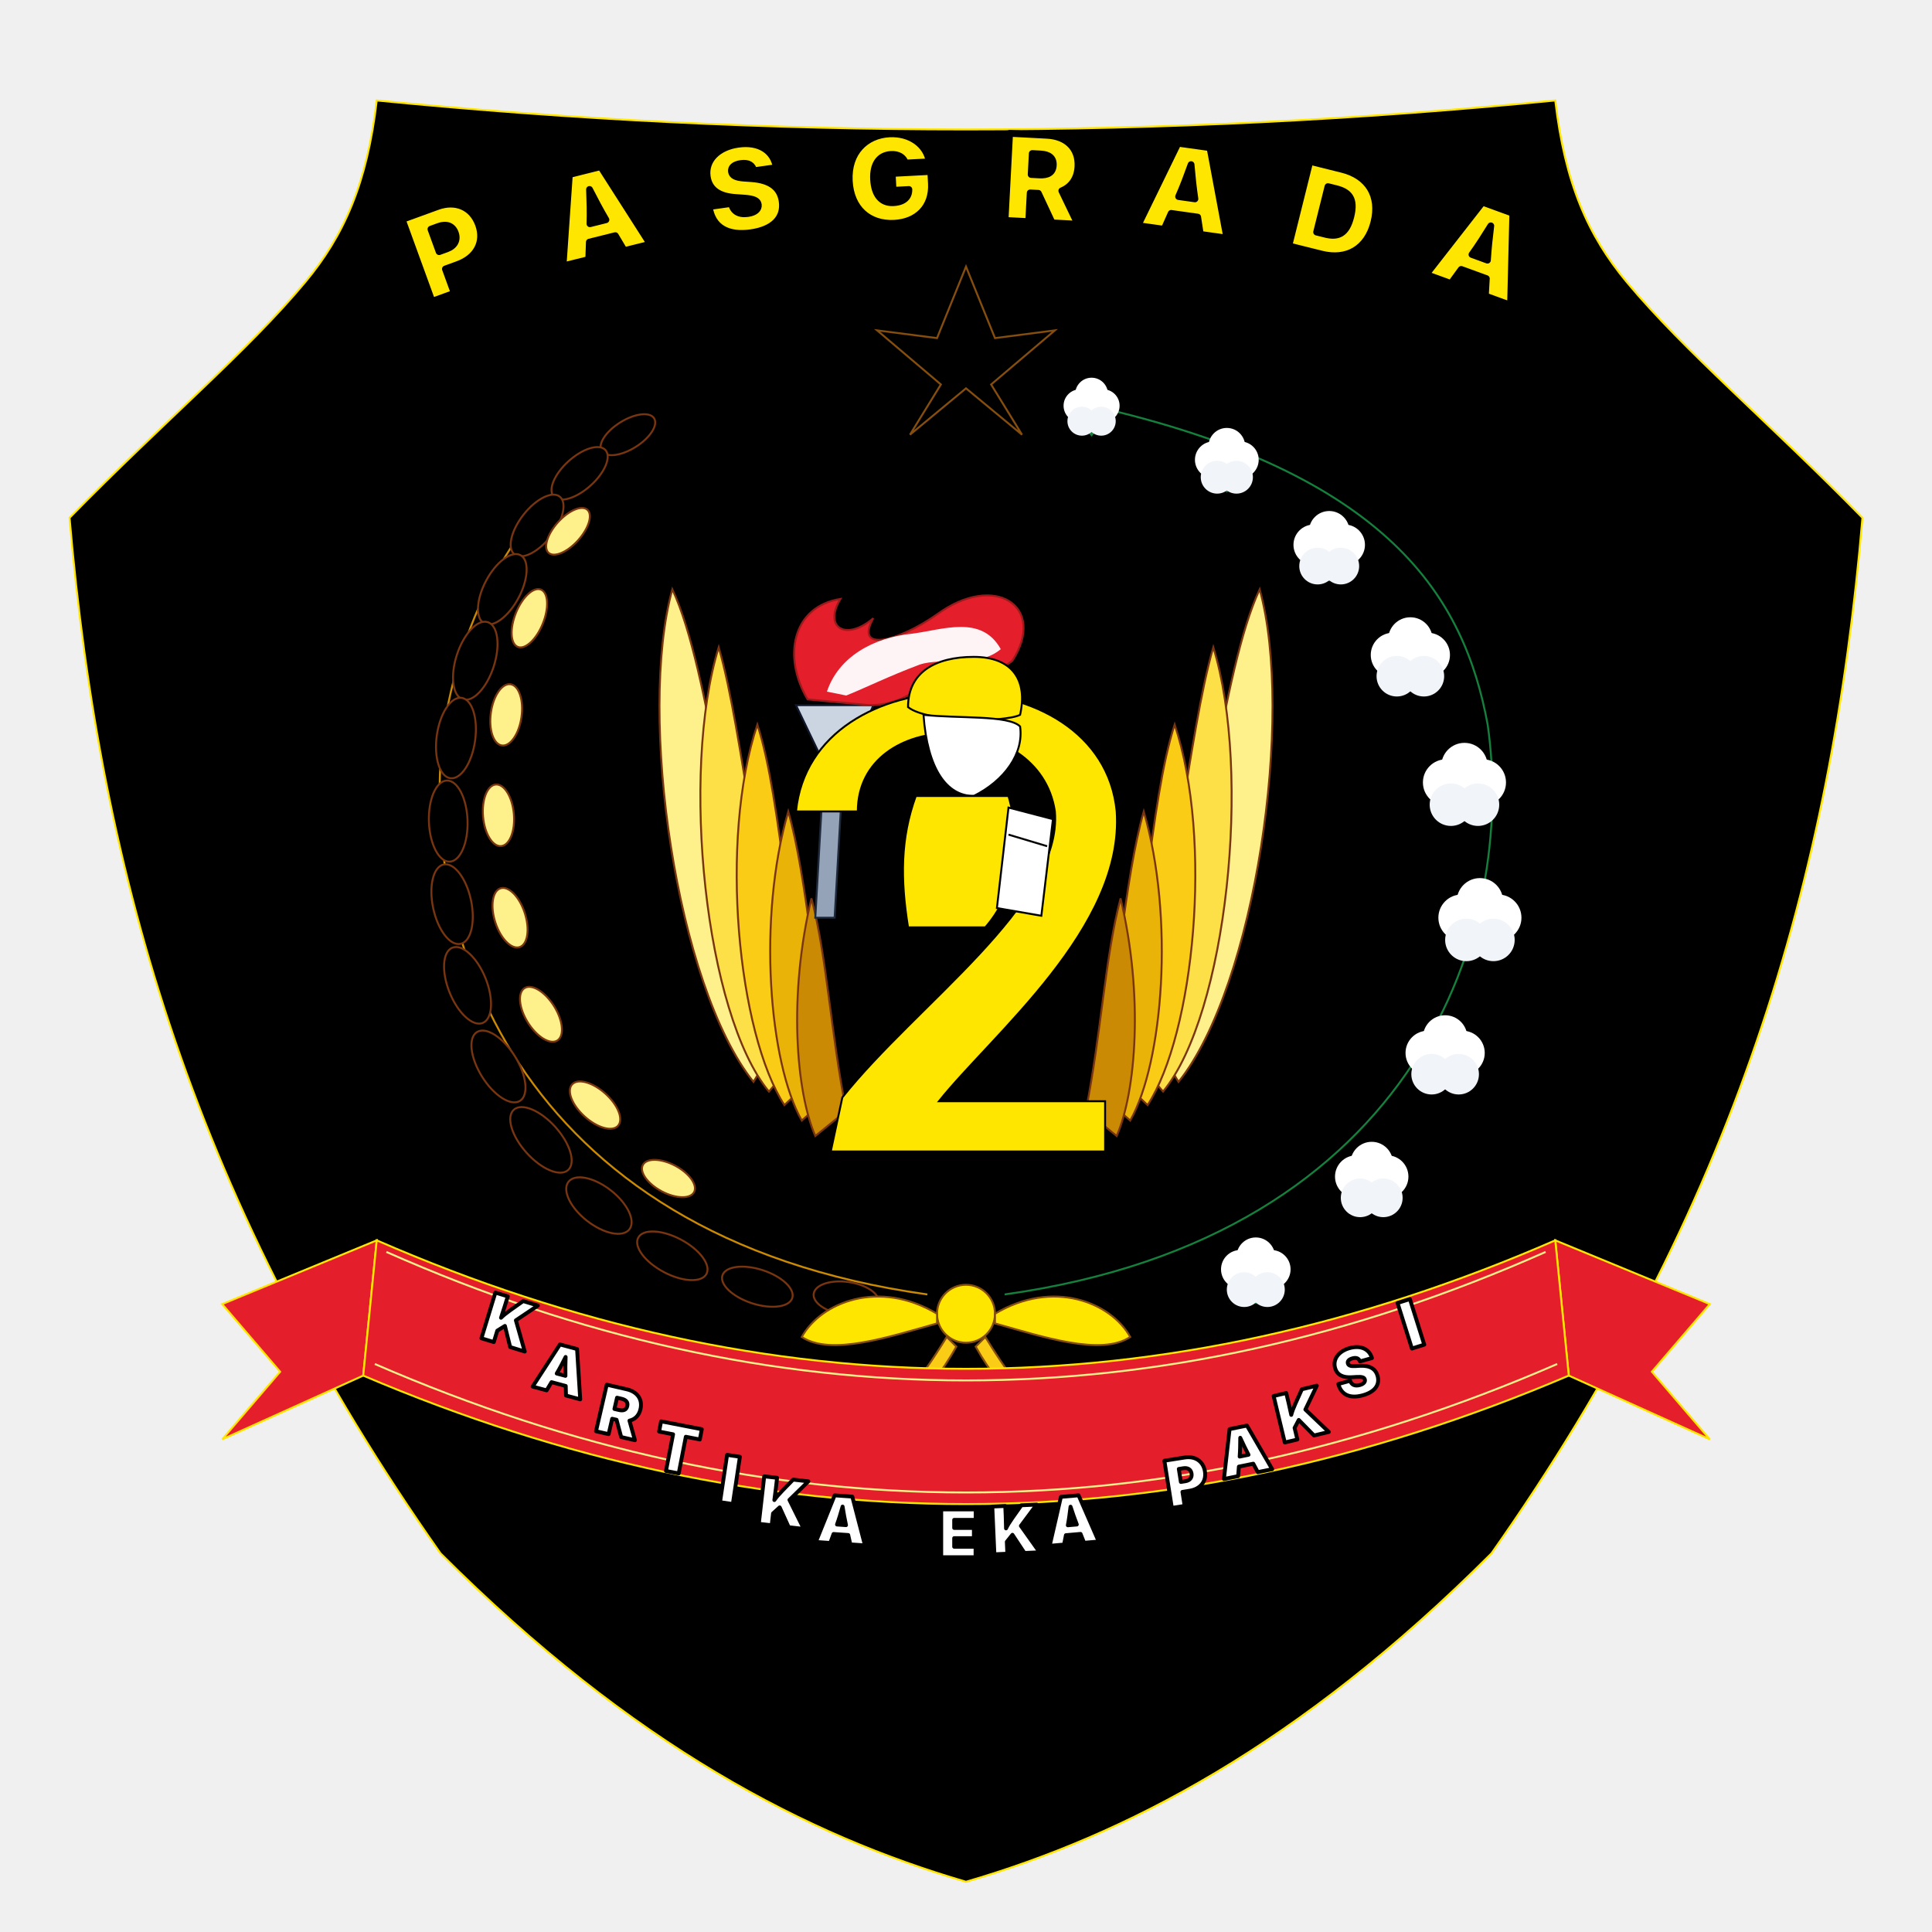
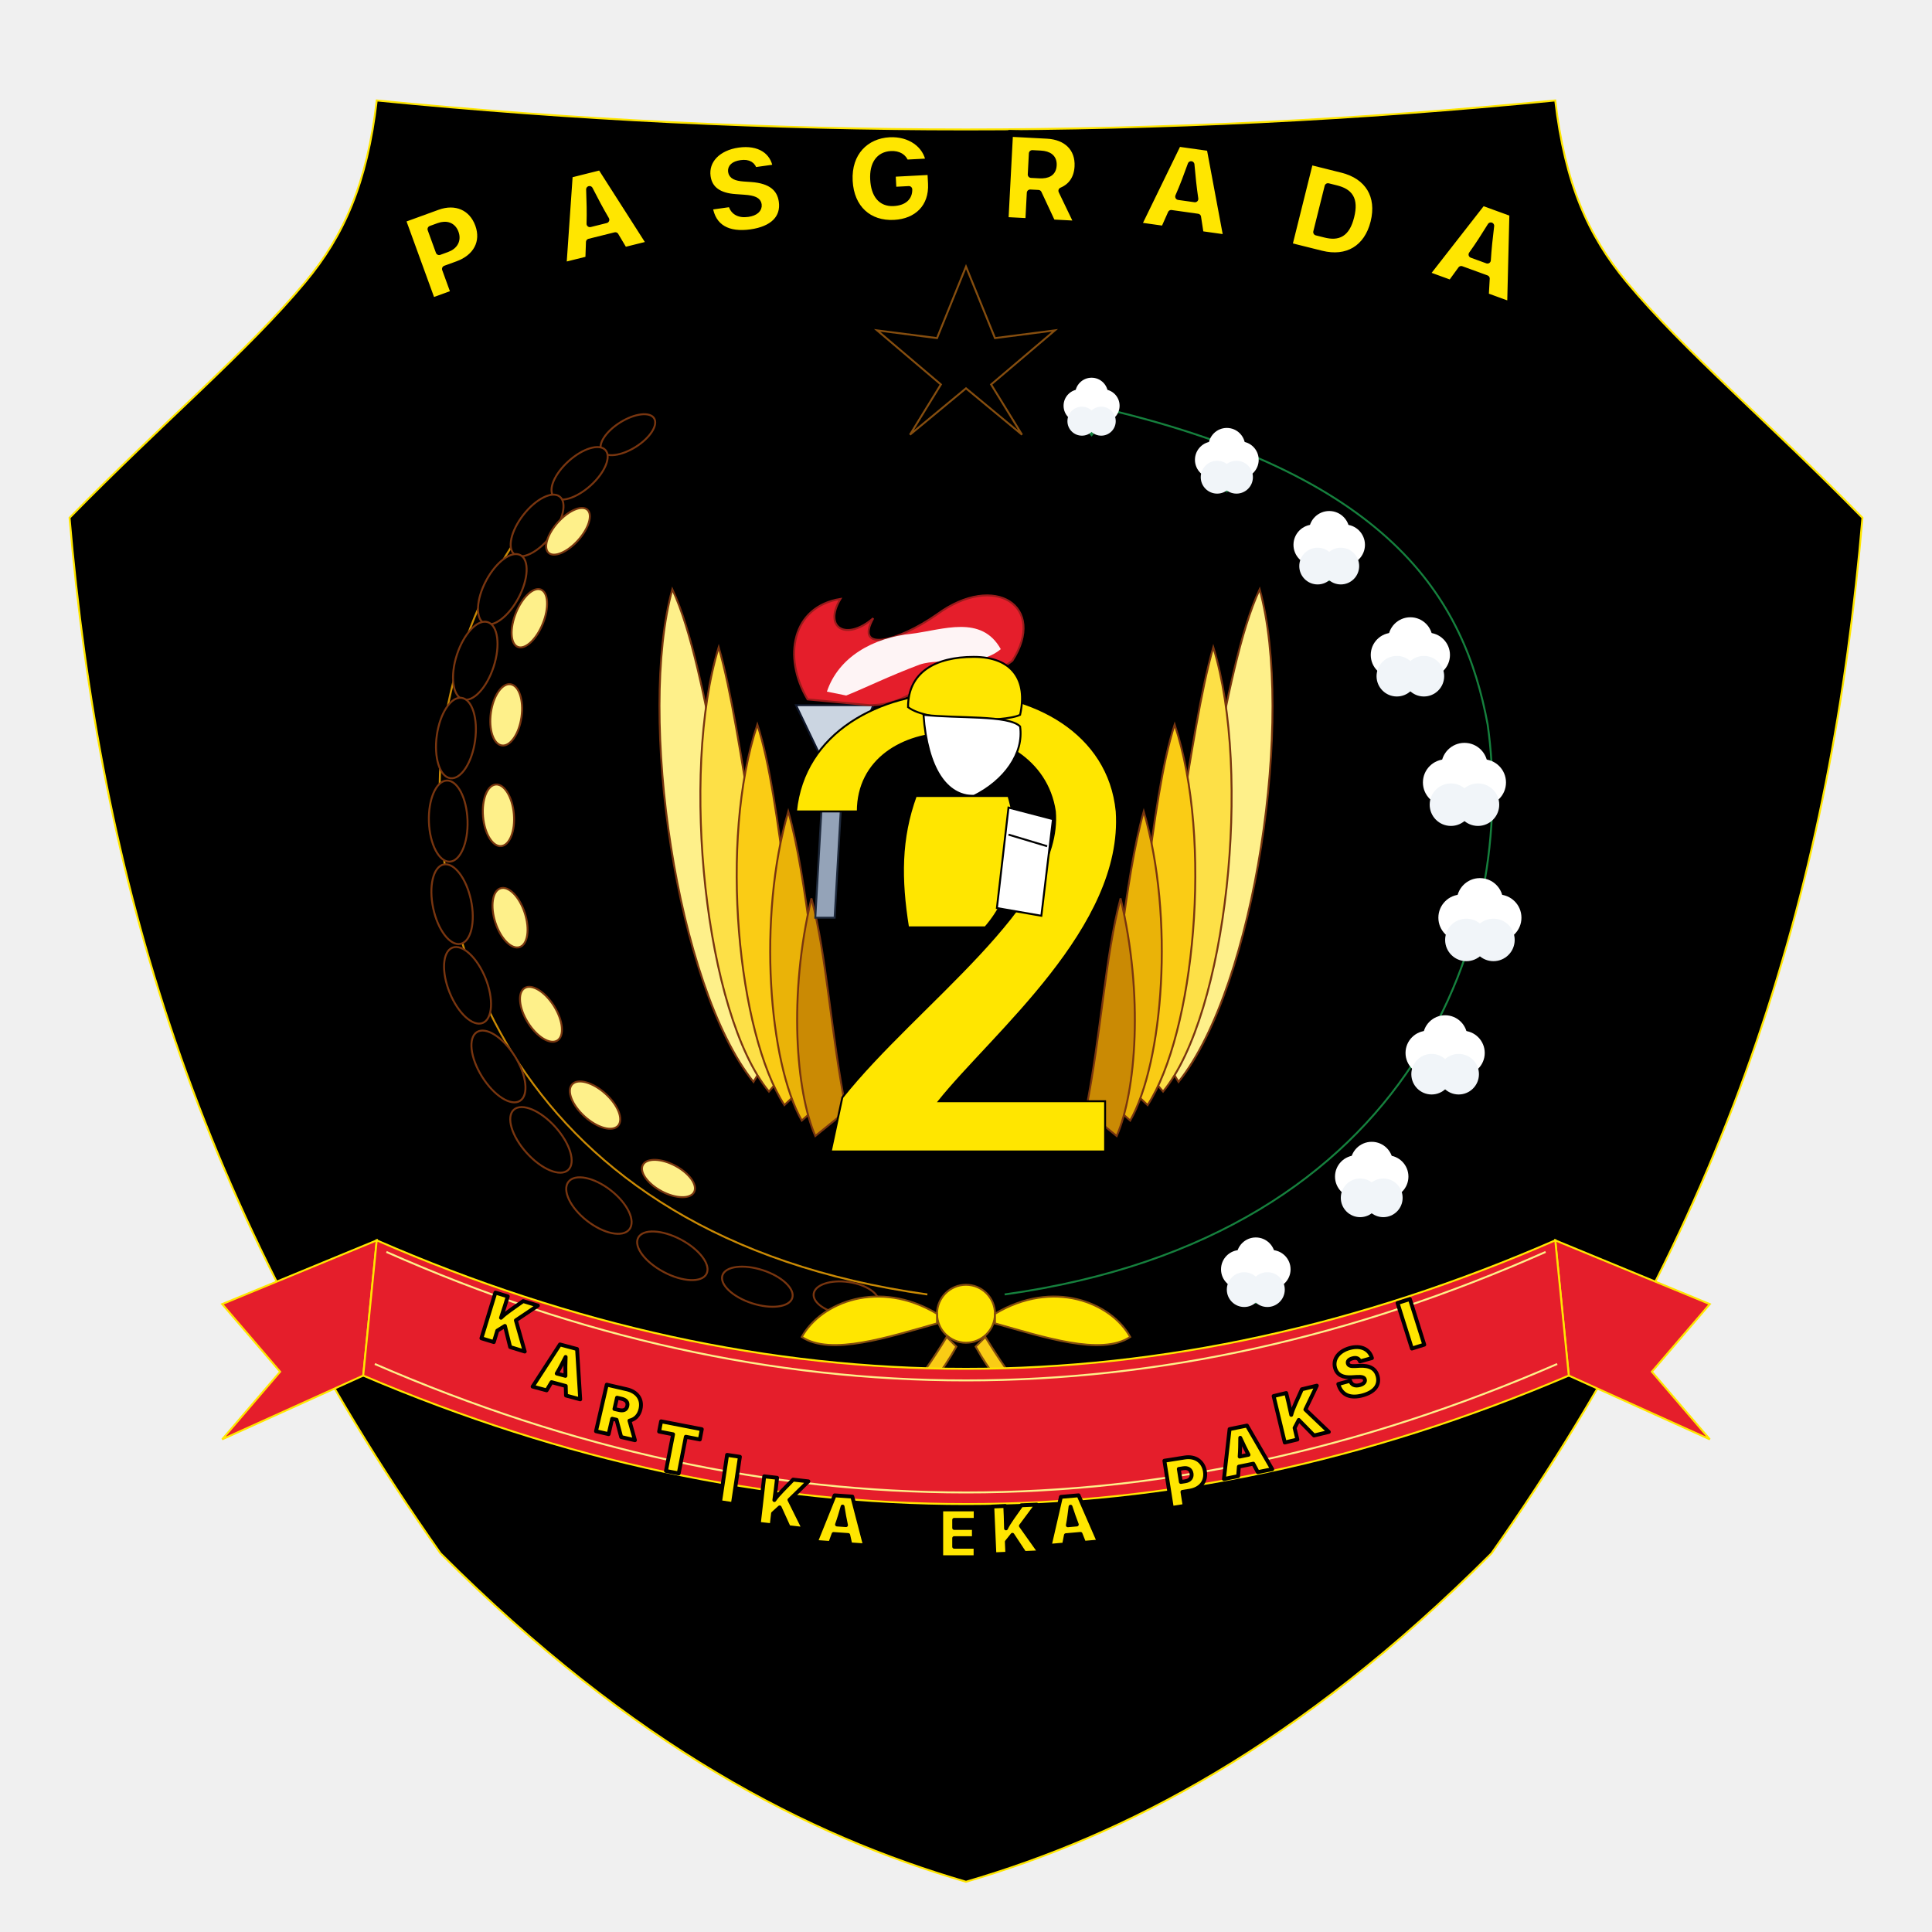
<svg xmlns="http://www.w3.org/2000/svg" viewBox="0 0 1000 1000" fill="none">
  <defs>
    <path id="pathPasgrada" d="M 230,178 Q 500,42 770,178" fill="none" />
    <path id="pathKartikaRibbon" d="M 232,710 Q 500,836 768,710" fill="none" />
    <linearGradient id="starLight" x1="0%" y1="0%" x2="100%" y2="100%">
      <stop offset="0%" stopColor="#FFF275" />
      <stop offset="100%" stopColor="#EAB308" />
    </linearGradient>
    <linearGradient id="starDark" x1="0%" y1="0%" x2="100%" y2="100%">
      <stop offset="0%" stopColor="#A16207" />
      <stop offset="100%" stopColor="#713F12" />
    </linearGradient>
    <linearGradient id="riceGrainGrad" x1="0%" y1="0%" x2="100%" y2="100%">
      <stop offset="0%" stopColor="#FEF08A" />
      <stop offset="50%" stopColor="#FACC15" />
      <stop offset="100%" stopColor="#CA8A04" />
    </linearGradient>
  </defs>
  <path d="M 195,52         Q 500,82 805,52         C 810,95 822,122 842,146         C 872,182 915,218 964,268         C 948,455 898,625 772,804         C 672,904 582,950 500,974         C 418,950 328,904 228,804         C 102,625 52,455 36,268         C 85,218 128,182 158,146         C 178,122 190,95 195,52 Z" fill="#000000" stroke="#FFE600" strokeWidth="16" strokeLinejoin="round" />
  <g id="pasgrada-letters" font-family="Impact, 'Arial Black', -apple-system, sans-serif" font-weight="900" font-size="62" fill="#FFE600" stroke="#000000" stroke-width="3.5" stroke-linejoin="round" text-anchor="middle">
    <text x="240.0" y="150.0" transform="rotate(-20.0 240.0 150.0)">P</text>
    <text x="314.0" y="132.0" transform="rotate(-14.0 314.0 132.0)">A</text>
    <text x="388.0" y="120.0" transform="rotate(-8.0 388.0 120.0)">S</text>
    <text x="462.0" y="115.0" transform="rotate(-3.0 462.0 115.0)">G</text>
    <text x="538.0" y="115.0" transform="rotate(3.0 538.0 115.0)">R</text>
    <text x="612.0" y="120.0" transform="rotate(8.0 612.0 120.0)">A</text>
    <text x="686.0" y="132.0" transform="rotate(14.0 686.0 132.0)">D</text>
    <text x="760.0" y="150.0" transform="rotate(20.0 760.0 150.0)">A</text>
  </g>
  <g transform="translate(500, 186)">
    <polygon points="0,-48 0,0 -15,-11" fill="url(#starLight)" />
    <polygon points="0,-48 0,0 15,-11" fill="url(#starDark)" />
    <polygon points="46,-15 0,0 15,-11" fill="url(#starLight)" />
    <polygon points="46,-15 0,0 13,13" fill="url(#starDark)" />
    <polygon points="29,39 0,0 13,13" fill="url(#starLight)" />
    <polygon points="29,39 0,0 0,15" fill="url(#starDark)" />
    <polygon points="-29,39 0,0 0,15" fill="url(#starDark)" />
    <polygon points="-29,39 0,0 -13,13" fill="url(#starLight)" />
    <polygon points="-46,-15 0,0 -13,13" fill="url(#starDark)" />
    <polygon points="-46,-15 0,0 -15,-11" fill="url(#starLight)" />
    <polygon points="0,-48 15,-11 46,-15 13,13 29,39 0,15 -29,39 -13,13 -46,-15 -15,-11" fill="none" stroke="#854D0E" strokeWidth="1.5" />
  </g>
  <g>
    <path d="M 480,670 C 265,640 215,480 230,375 C 240,315 270,255 335,215" fill="none" stroke="#CA8A04" strokeWidth="5.5" strokeLinecap="round" />
    <g fill="url(#riceGrainGrad)" stroke="#78350F" strokeWidth="1.2">
      <ellipse cx="325" cy="225" rx="16" ry="7.5" transform="rotate(-32 325 225)" />
      <ellipse cx="300" cy="245" rx="18" ry="8.5" transform="rotate(-42 300 245)" />
      <ellipse cx="278" cy="272" rx="19" ry="9" transform="rotate(-52 278 272)" />
      <ellipse cx="260" cy="305" rx="20" ry="9.5" transform="rotate(-62 260 305)" />
      <ellipse cx="246" cy="342" rx="21" ry="10" transform="rotate(-72 246 342)" />
      <ellipse cx="236" cy="382" rx="21" ry="10" transform="rotate(-82 236 382)" />
      <ellipse cx="232" cy="425" rx="21" ry="10" transform="rotate(-92 232 425)" />
      <ellipse cx="234" cy="468" rx="21" ry="10" transform="rotate(-102 234 468)" />
      <ellipse cx="242" cy="510" rx="21" ry="10" transform="rotate(-112 242 510)" />
      <ellipse cx="258" cy="552" rx="21" ry="10" transform="rotate(-122 258 552)" />
      <ellipse cx="280" cy="590" rx="21" ry="10" transform="rotate(-132 280 590)" />
      <ellipse cx="310" cy="624" rx="20" ry="10" transform="rotate(-142 310 624)" />
      <ellipse cx="348" cy="650" rx="20" ry="9.5" transform="rotate(-152 348 650)" />
      <ellipse cx="392" cy="666" rx="19" ry="9" transform="rotate(-162 392 666)" />
      <ellipse cx="438" cy="672" rx="17" ry="8.5" transform="rotate(-172 438 672)" />
      <ellipse cx="294" cy="275" rx="15" ry="7" transform="rotate(-48 294 275)" fill="#FEF08A" />
      <ellipse cx="274" cy="320" rx="16" ry="7.5" transform="rotate(-68 274 320)" fill="#FEF08A" />
      <ellipse cx="262" cy="370" rx="16" ry="8" transform="rotate(-82 262 370)" fill="#FEF08A" />
      <ellipse cx="258" cy="422" rx="16" ry="8" transform="rotate(-95 258 422)" fill="#FEF08A" />
      <ellipse cx="264" cy="475" rx="16" ry="8" transform="rotate(-108 264 475)" fill="#FEF08A" />
      <ellipse cx="280" cy="525" rx="16" ry="8" transform="rotate(-122 280 525)" fill="#FEF08A" />
      <ellipse cx="308" cy="572" rx="16" ry="8" transform="rotate(-138 308 572)" fill="#FEF08A" />
      <ellipse cx="346" cy="610" rx="15" ry="7.5" transform="rotate(-152 346 610)" fill="#FEF08A" />
    </g>
  </g>
  <g>
    <path d="M 520,670 C 735,640 785,480 770,375 C 758,310 720,245 565,210" fill="none" stroke="#15803D" strokeWidth="5.5" strokeLinecap="round" />
    <g transform="translate(565, 212)">
      <polygon points="-8,4 0,-12 8,4 0,14" fill="#15803D" />
      <circle cx="-6" cy="-2" r="8.5" fill="#FFFFFF" />
      <circle cx="6" cy="-2" r="8.5" fill="#FFFFFF" />
      <circle cx="0" cy="-8" r="8.5" fill="#FFFFFF" />
      <circle cx="-5" cy="6" r="7.5" fill="#F1F5F9" />
      <circle cx="5" cy="6" r="7.5" fill="#F1F5F9" />
    </g>
    <g transform="translate(635, 240)">
      <polygon points="-10,4 0,-13 10,4 0,15" fill="#15803D" />
      <circle cx="-7" cy="-2" r="9.5" fill="#FFFFFF" />
      <circle cx="7" cy="-2" r="9.5" fill="#FFFFFF" />
      <circle cx="0" cy="-9" r="9.5" fill="#FFFFFF" />
      <circle cx="-5" cy="7" r="8.5" fill="#F1F5F9" />
      <circle cx="5" cy="7" r="8.5" fill="#F1F5F9" />
    </g>
    <g transform="translate(688, 285)">
      <polygon points="-11,5 0,-14 11,5 0,16" fill="#15803D" />
      <circle cx="-8" cy="-3" r="10.5" fill="#FFFFFF" />
      <circle cx="8" cy="-3" r="10.5" fill="#FFFFFF" />
      <circle cx="0" cy="-10" r="10.5" fill="#FFFFFF" />
      <circle cx="-6" cy="8" r="9.5" fill="#F1F5F9" />
      <circle cx="6" cy="8" r="9.5" fill="#F1F5F9" />
    </g>
    <g transform="translate(730, 342)">
      <polygon points="-12,5 0,-14 12,5 0,16" fill="#15803D" />
      <circle cx="-9" cy="-3" r="11.5" fill="#FFFFFF" />
      <circle cx="9" cy="-3" r="11.5" fill="#FFFFFF" />
      <circle cx="0" cy="-11" r="11.5" fill="#FFFFFF" />
      <circle cx="-7" cy="8" r="10.5" fill="#F1F5F9" />
      <circle cx="7" cy="8" r="10.5" fill="#F1F5F9" />
    </g>
    <g transform="translate(758, 408)">
      <polygon points="-12,5 0,-15 12,5 0,17" fill="#15803D" />
      <circle cx="-9.5" cy="-3" r="12" fill="#FFFFFF" />
      <circle cx="9.5" cy="-3" r="12" fill="#FFFFFF" />
      <circle cx="0" cy="-11.5" r="12" fill="#FFFFFF" />
      <circle cx="-7" cy="8.5" r="11" fill="#F1F5F9" />
      <circle cx="7" cy="8.5" r="11" fill="#F1F5F9" />
    </g>
    <g transform="translate(766, 478)">
      <polygon points="-12,5 0,-15 12,5 0,17" fill="#15803D" />
      <circle cx="-9.5" cy="-3" r="12" fill="#FFFFFF" />
      <circle cx="9.5" cy="-3" r="12" fill="#FFFFFF" />
      <circle cx="0" cy="-11.5" r="12" fill="#FFFFFF" />
      <circle cx="-7" cy="8.5" r="11" fill="#F1F5F9" />
      <circle cx="7" cy="8.5" r="11" fill="#F1F5F9" />
    </g>
    <g transform="translate(748, 548)">
      <polygon points="-12,5 0,-14 12,5 0,16" fill="#15803D" />
      <circle cx="-9" cy="-3" r="11.5" fill="#FFFFFF" />
      <circle cx="9" cy="-3" r="11.5" fill="#FFFFFF" />
      <circle cx="0" cy="-11" r="11.5" fill="#FFFFFF" />
      <circle cx="-7" cy="8" r="10.5" fill="#F1F5F9" />
      <circle cx="7" cy="8" r="10.5" fill="#F1F5F9" />
    </g>
    <g transform="translate(710, 612)">
      <polygon points="-11,5 0,-14 11,5 0,16" fill="#15803D" />
      <circle cx="-8" cy="-3" r="11" fill="#FFFFFF" />
      <circle cx="8" cy="-3" r="11" fill="#FFFFFF" />
      <circle cx="0" cy="-10" r="11" fill="#FFFFFF" />
      <circle cx="-6" cy="8" r="10" fill="#F1F5F9" />
      <circle cx="6" cy="8" r="10" fill="#F1F5F9" />
    </g>
    <g transform="translate(650, 660)">
      <polygon points="-11,5 0,-13 11,5 0,15" fill="#15803D" />
      <circle cx="-8" cy="-3" r="10" fill="#FFFFFF" />
      <circle cx="8" cy="-3" r="10" fill="#FFFFFF" />
      <circle cx="0" cy="-9.5" r="10" fill="#FFFFFF" />
      <circle cx="-6" cy="7.5" r="9" fill="#F1F5F9" />
      <circle cx="6" cy="7.5" r="9" fill="#F1F5F9" />
    </g>
  </g>
  <g transform="translate(500, 680)">
    <circle cx="0" cy="0" r="15" fill="#FFE600" stroke="#854D0E" strokeWidth="2.5" />
    <path d="M -15,0 C -45,-18 -75,-6 -85,12 C -70,22 -40,12 -15,5 Z" fill="#FFE600" stroke="#854D0E" strokeWidth="2" />
    <path d="M 15,0 C 45,-18 75,-6 85,12 C 70,22 40,12 15,5 Z" fill="#FFE600" stroke="#854D0E" strokeWidth="2" />
    <path d="M -10,12 C -24,35 -40,55 -50,60 C -42,62 -20,44 -5,17 Z" fill="#FACC15" stroke="#854D0E" strokeWidth="1.8" />
    <path d="M 10,12 C 24,35 40,55 50,60 C 42,62 20,44 5,17 Z" fill="#FACC15" stroke="#854D0E" strokeWidth="1.8" />
  </g>
  <g fill="#FFE600" stroke="#78350F" strokeWidth="2" strokeLinejoin="round">
    <g>
      <path d="M 390,560 C 350,510 330,370 348,305 C 368,348 375,445 405,535 Z" fill="#FEF08A" />
      <path d="M 398,565 C 365,525 352,400 372,335 C 385,380 392,470 415,545 Z" fill="#FDE047" />
      <path d="M 406,572 C 382,535 372,435 392,375 C 405,415 408,495 424,555 Z" fill="#FACC15" />
      <path d="M 415,580 C 398,550 392,475 408,420 C 418,455 422,515 432,565 Z" fill="#EAB308" />
      <path d="M 422,588 C 412,565 408,515 420,465 C 428,495 430,535 438,575 Z" fill="#CA8A04" />
    </g>
    <g>
      <path d="M 610,560 C 650,510 670,370 652,305 C 632,348 625,445 595,535 Z" fill="#FEF08A" />
      <path d="M 602,565 C 635,525 648,400 628,335 C 615,380 608,470 585,545 Z" fill="#FDE047" />
      <path d="M 594,572 C 618,535 628,435 608,375 C 595,415 592,495 576,555 Z" fill="#FACC15" />
      <path d="M 585,580 C 602,550 608,475 592,420 C 582,455 578,515 568,565 Z" fill="#EAB308" />
      <path d="M 578,588 C 588,565 592,515 580,465 C 572,495 570,535 562,575 Z" fill="#CA8A04" />
    </g>
  </g>
  <g>
    <path d="M 428,370 L 438,370 L 432,475 L 422,475 Z" fill="#94A3B8" stroke="#1E293B" strokeWidth="2" />
    <path d="M 412,365 L 452,365 L 442,390 L 424,390 Z" fill="#CBD5E1" stroke="#0F172A" strokeWidth="2.2" />
    <path d="M 418,362           C 405,340 410,314 435,310           C 426,325 438,332 452,320           C 442,338 465,332 485,318           C 515,296 542,314 524,342           C 512,352 492,346 480,354           C 468,362 460,365 450,365 Z" fill="#E51E2B" stroke="#991B1B" strokeWidth="2.5" />
    <path d="M 428,358           C 434,340 452,330 472,328           C 488,326 508,318 518,336           C 506,346 488,340 476,344           C 460,350 448,356 438,360 Z" fill="#FFFFFF" opacity="0.95" />
  </g>
  <g>
    <path d="M 444,420           C 444,366 538,366 546,420           C 550,468 474,520 436,568           L 430,596           L 572,596           L 572,570           L 486,570           C 514,535 582,480 578,420           C 570,338 420,338 412,420 Z" fill="#FFE600" stroke="#000000" strokeWidth="5" strokeLinejoin="round" />
  </g>
  <g>
    <path d="M 470,366           C 470,348 484,340 504,340           C 524,340 532,352 528,370           C 520,374 480,374 470,366 Z" fill="#FFE600" stroke="#000000" strokeWidth="2" />
    <path d="M 478,370           C 496,372 522,370 528,376           C 530,390 520,404 504,412           C 490,412 480,398 478,370 Z" fill="#FFFFFF" stroke="#000000" strokeWidth="2" />
    <path d="M 474,412           L 522,412           C 530,440 524,464 510,480           L 470,480           C 466,455 466,434 474,412 Z" fill="#FFE600" stroke="#000000" strokeWidth="2" />
    <polygon points="522,418 545,424 539,474 516,470" fill="#FFFFFF" stroke="#000000" strokeWidth="2.5" />
    <line x1="522" y1="432" x2="542" y2="438" stroke="#000000" strokeWidth="1.5" />
  </g>
  <g>
    <path d="M 195,642           L 115,675           L 145,710           L 115,745           L 188,712 Z" fill="#E51E2B" stroke="#FFE600" strokeWidth="3.5" strokeLinejoin="round" />
    <polygon points="188,712 195,642 210,685" fill="#7F1D1D" />
    <path d="M 805,642           L 885,675           L 855,710           L 885,745           L 812,712 Z" fill="#E51E2B" stroke="#FFE600" strokeWidth="3.5" strokeLinejoin="round" />
    <polygon points="812,712 805,642 790,685" fill="#7F1D1D" />
    <path d="M 195,642           Q 500,775 805,642           L 812,712           Q 500,845 188,712 Z" fill="#E51E2B" stroke="#FFE600" strokeWidth="4" strokeLinejoin="round" />
    <path d="M 200,648 Q 500,781 800,648" fill="none" stroke="#FEF08A" strokeWidth="1.5" />
    <path d="M 194,706 Q 500,839 806,706" fill="none" stroke="#FEF08A" strokeWidth="1.5" />
-     <g id="kartika-letters" font-family="Impact, 'Arial Black', -apple-system, sans-serif" font-weight="900" font-size="34" fill="#FFFFFF" stroke="#000000" stroke-width="2" stroke-linejoin="round" text-anchor="middle">
+     <g id="kartika-letters" font-family="Impact, 'Arial Black', -apple-system, sans-serif" font-weight="900" font-size="34" fill="#FFE600" stroke="#000000" stroke-width="2" stroke-linejoin="round" text-anchor="middle">
      <text x="260.0" y="696.0" transform="rotate(17.0 260.0 696.0)">K</text>
      <text x="288.0" y="721.0" transform="rotate(15.0 288.0 721.0)">A</text>
      <text x="318.0" y="743.0" transform="rotate(13.0 318.0 743.0)">R</text>
      <text x="348.0" y="762.0" transform="rotate(11.0 348.0 762.0)">T</text>
      <text x="376.0" y="778.0" transform="rotate(8.5 376.0 778.0)">I</text>
      <text x="404.0" y="790.0" transform="rotate(6.5 404.0 790.0)">K</text>
      <text x="435.0" y="799.0" transform="rotate(4.0 435.0 799.0)">A</text>
      <text x="496.0" y="806.0" transform="rotate(-0.0 496.0 806.0)">E</text>
      <text x="526.0" y="804.0" transform="rotate(-2.5 526.0 804.0)">K</text>
      <text x="556.0" y="799.0" transform="rotate(-5.0 556.0 799.0)">A</text>
      <text x="616.0" y="779.0" transform="rotate(-9.0 616.0 779.0)">P</text>
      <text x="646.0" y="763.0" transform="rotate(-11.5 646.0 763.0)">A</text>
      <text x="676.0" y="744.0" transform="rotate(-13.5 676.0 744.0)">K</text>
      <text x="705.0" y="722.0" transform="rotate(-15.5 705.0 722.0)">S</text>
      <text x="734.0" y="697.0" transform="rotate(-17.5 734.0 697.0)">I</text>
    </g>
  </g>
</svg>
